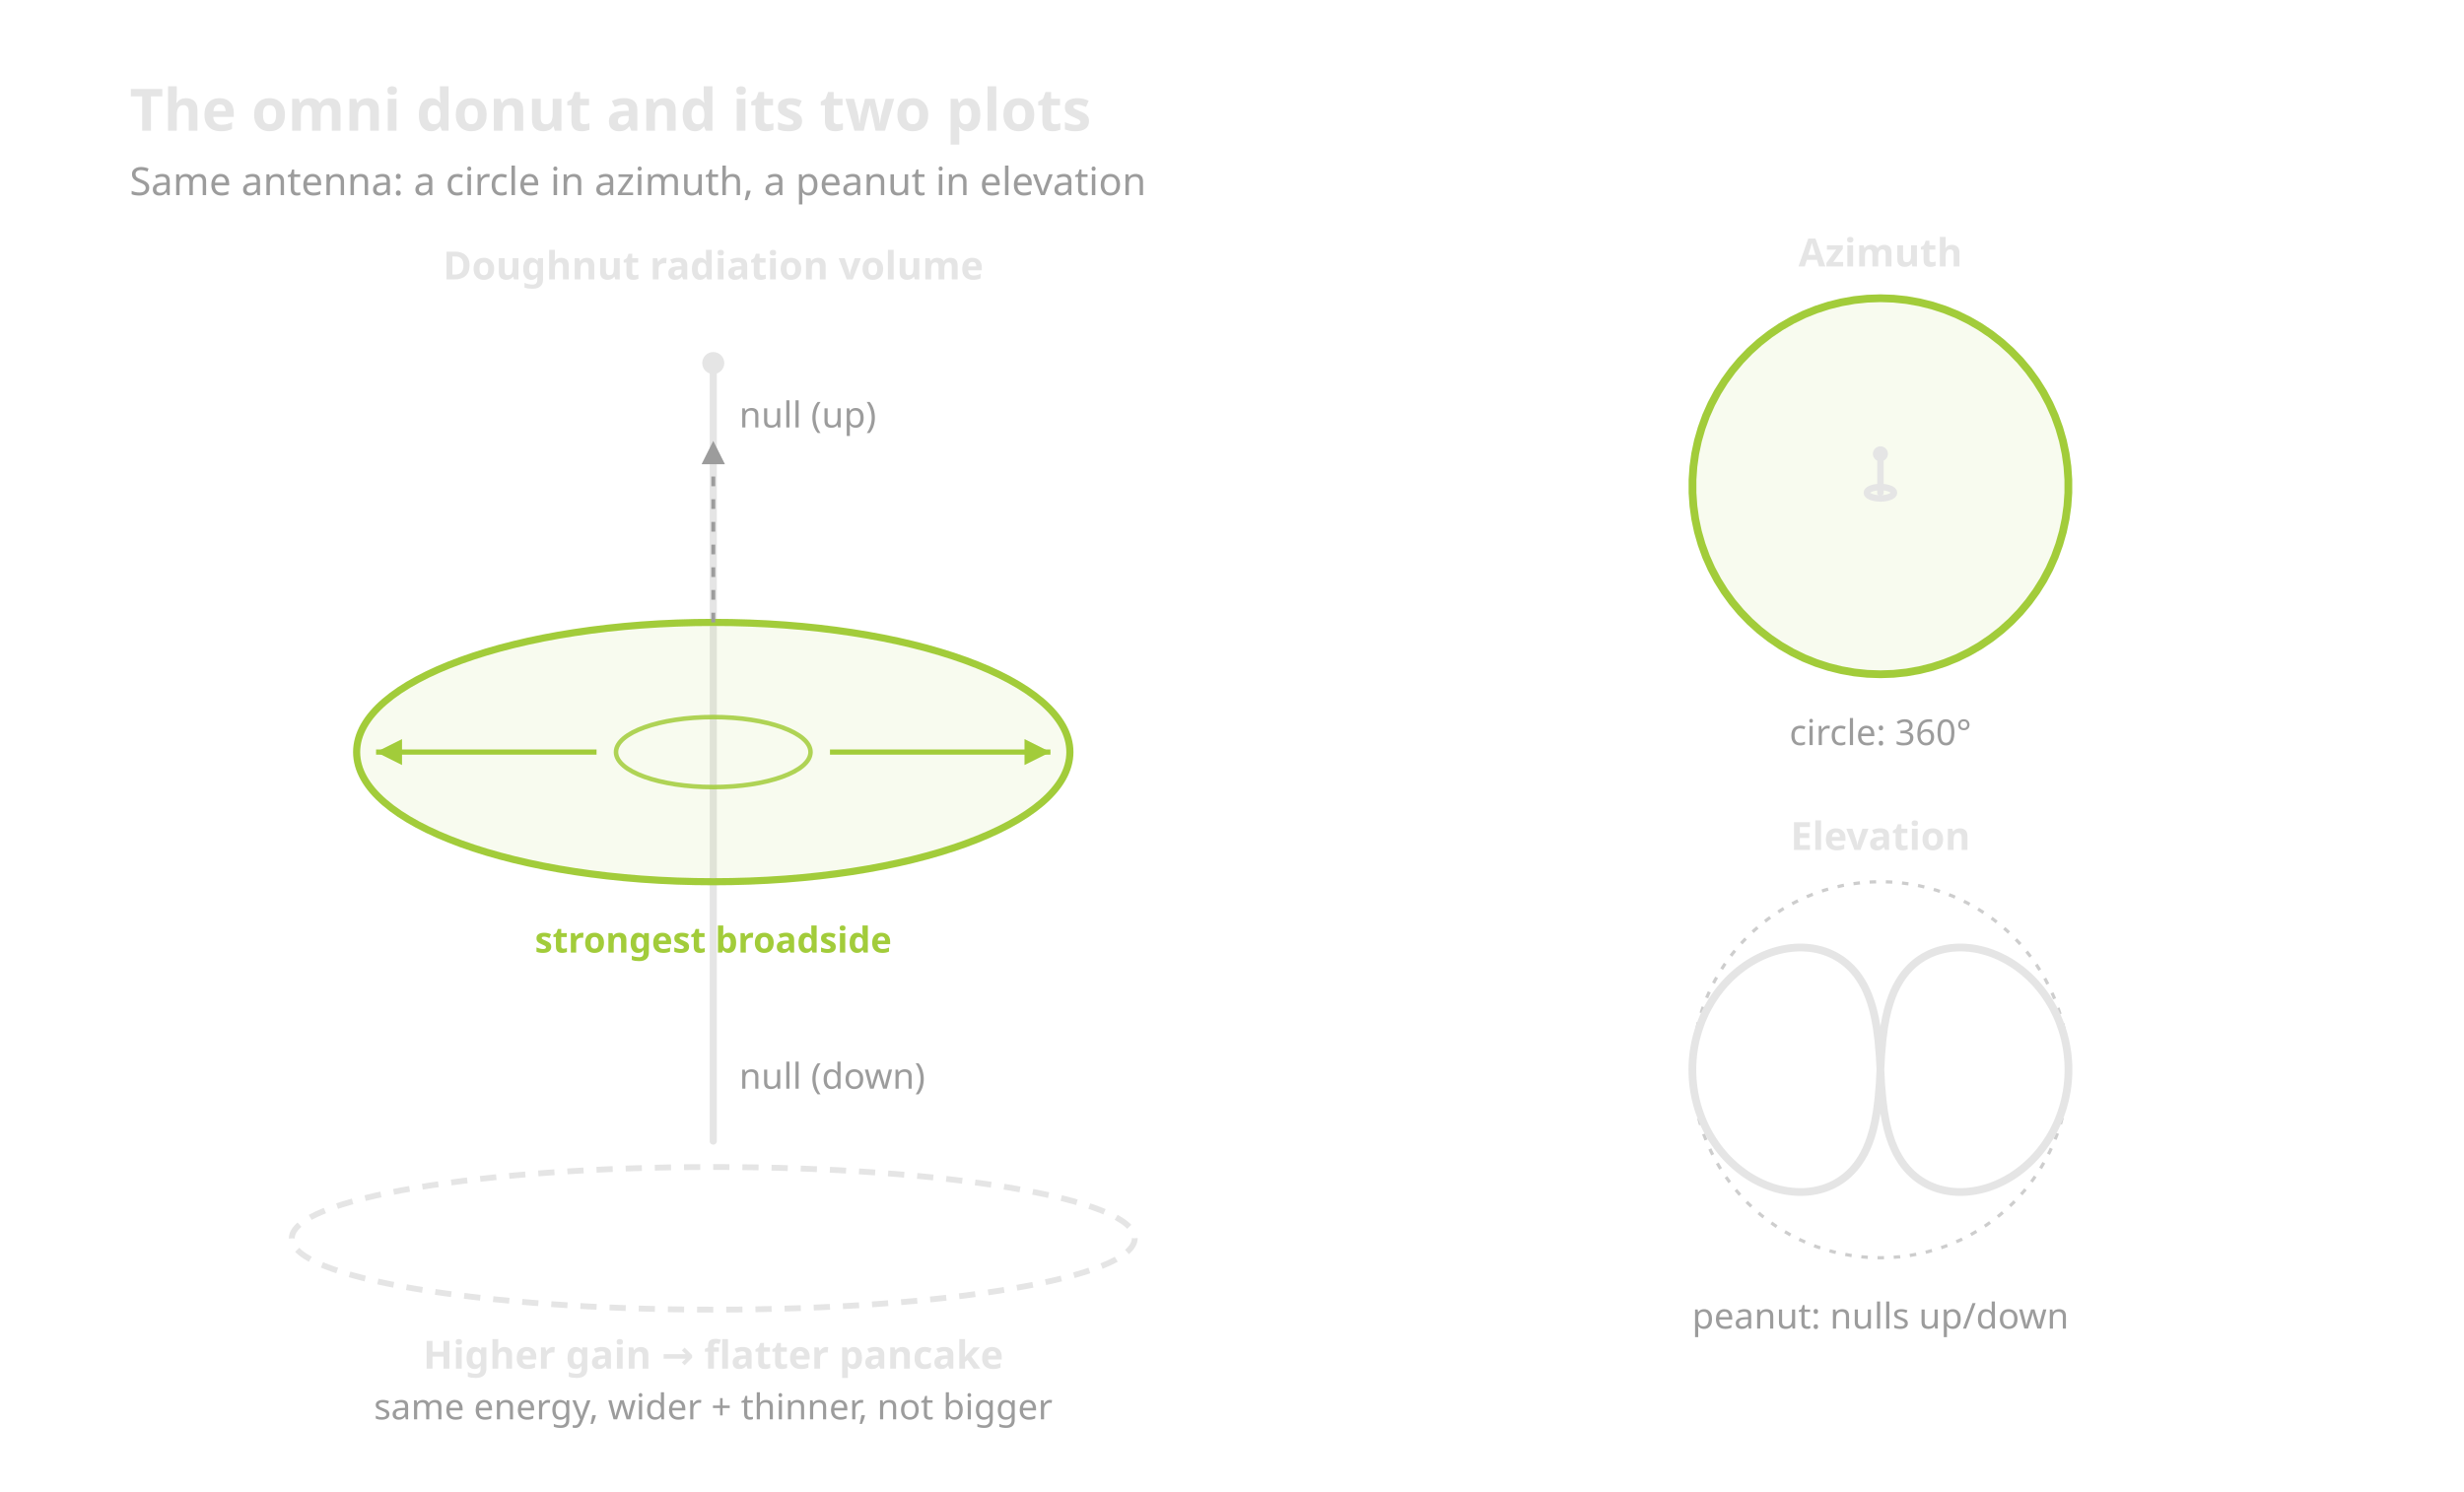
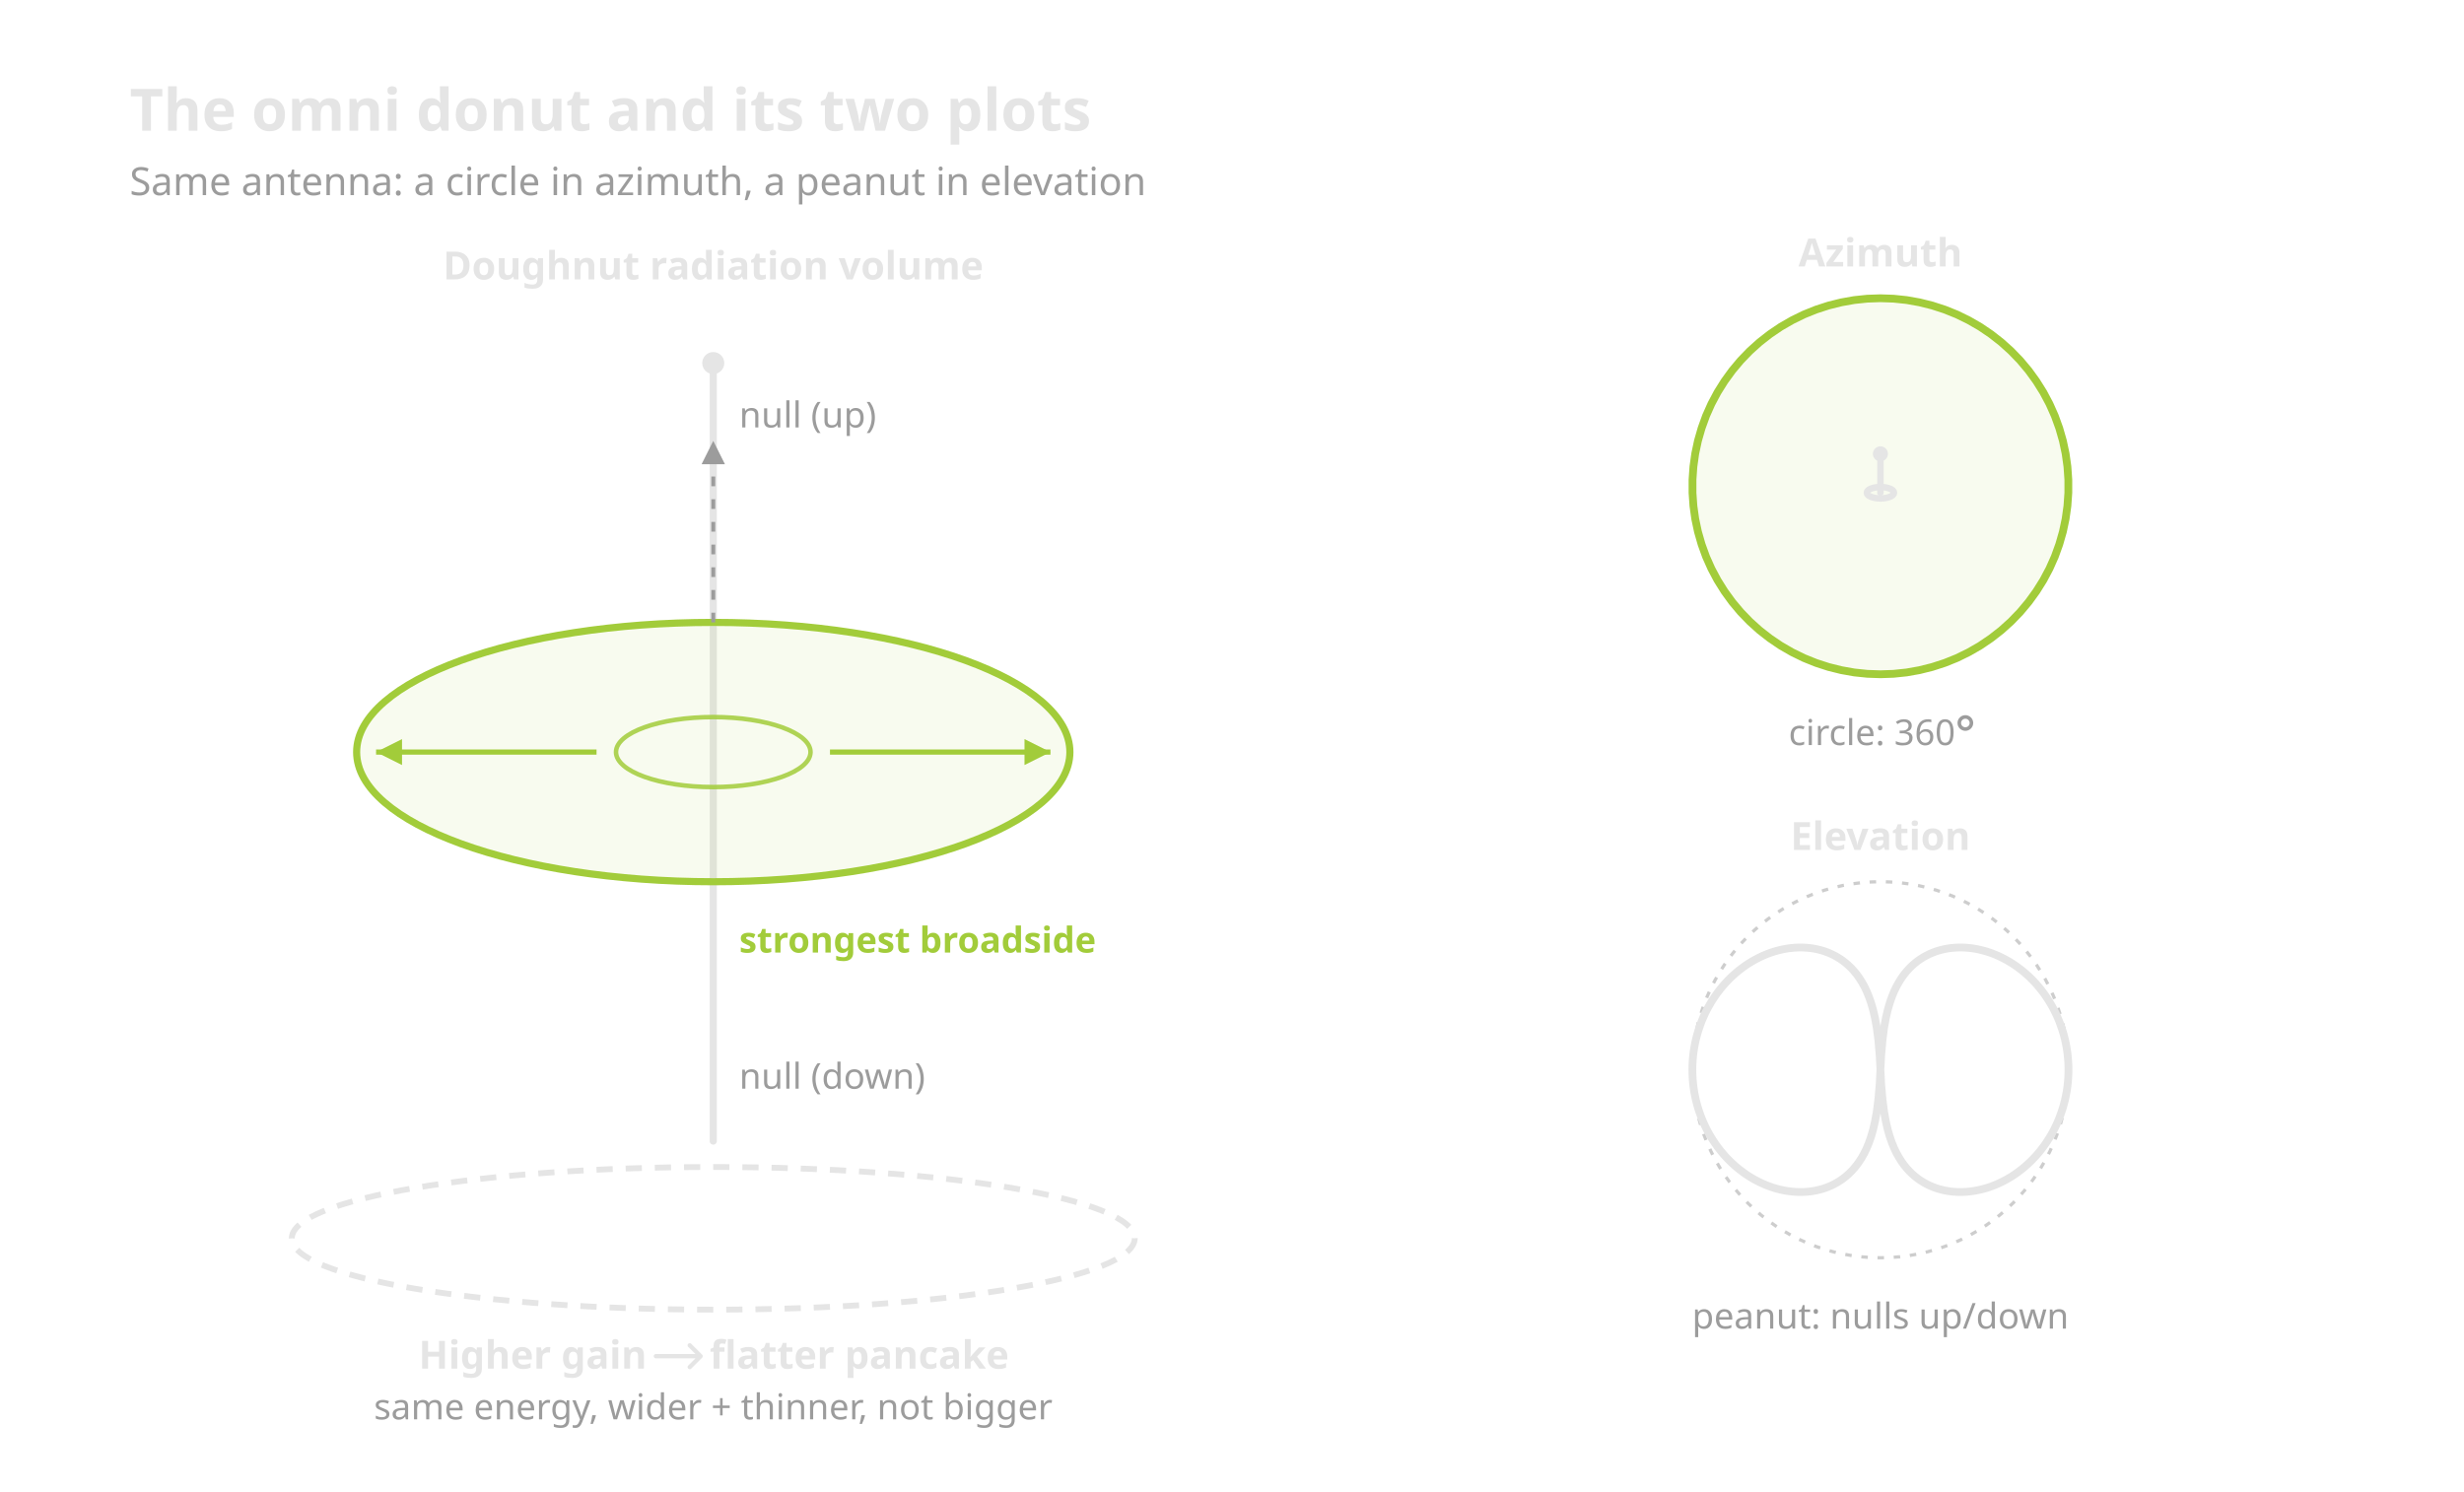
<svg xmlns="http://www.w3.org/2000/svg" viewBox="0 0 760 460" width="760" height="460" role="img" aria-label="A torus radiation volume around a vertical dipole with strongest radiation broadside and nulls along the axis, a flatter higher-gain pancake version, and the two flat plots: a 360-degree azimuth circle and an elevation peanut">
  <defs>
  </defs>
  <text x="40" y="40.3" font-family="IBM Plex Sans" font-size="18" fill="#E5E5E5" text-anchor="start" font-weight="700" letter-spacing="0">The omni donut and its two plots</text>
  <text x="40" y="60.2" font-family="IBM Plex Sans" font-size="12" fill="#9C9C9C" text-anchor="start" font-weight="400" letter-spacing="0">Same antenna: a circle in azimuth, a peanut in elevation</text>
  <line x1="220" y1="112" x2="220" y2="352" stroke="#E5E5E5" stroke-width="2.2" stroke-linecap="round" opacity="1" />
  <circle cx="220" cy="112" r="2.4" stroke="#E5E5E5" stroke-width="2" fill="#E5E5E5" opacity="1" />
  <ellipse cx="220" cy="232" rx="110" ry="40" stroke="#A2CC3A" stroke-width="2.2" fill="rgba(162,204,58,0.08)" />
  <ellipse cx="220" cy="232" rx="30" ry="10.8" stroke="#A2CC3A" stroke-width="1.4" fill="none" opacity="0.85" />
  <line x1="256" y1="232" x2="324" y2="232" stroke="#A2CC3A" stroke-width="1.6" />
  <line x1="184" y1="232" x2="116" y2="232" stroke="#A2CC3A" stroke-width="1.6" />
-   <text x="220" y="293.85" font-family="IBM Plex Sans" font-size="11" fill="#A2CC3A" text-anchor="middle" font-weight="600" letter-spacing="0">strongest broadside</text>
+   <text x="228" y="293.85" font-family="IBM Plex Sans" font-size="11" fill="#A2CC3A" text-anchor="start" font-weight="600" letter-spacing="0">strongest broadside</text>
  <line x1="220" y1="192" x2="220" y2="136" stroke="#9C9C9C" stroke-width="1.2" stroke-dasharray="3 4" />
  <text x="228" y="131.85" font-family="IBM Plex Sans" font-size="11" fill="#9C9C9C" text-anchor="start" font-weight="400" letter-spacing="0">null (up)</text>
  <text x="228" y="335.85" font-family="IBM Plex Sans" font-size="11" fill="#9C9C9C" text-anchor="start" font-weight="400" letter-spacing="0">null (down)</text>
  <text x="220" y="86.2" font-family="IBM Plex Sans" font-size="12" fill="#E5E5E5" text-anchor="middle" font-weight="600" letter-spacing="0">Doughnut radiation volume</text>
  <ellipse cx="220" cy="382" rx="130" ry="22" stroke="#E5E5E5" stroke-width="1.8" fill="none" stroke-dasharray="5 4" />
-   <text x="220" y="422.2" font-family="IBM Plex Sans" font-size="12" fill="#E5E5E5" text-anchor="middle" font-weight="600" letter-spacing="0">Higher gain → flatter pancake</text>
+   <text x="199.50" y="422.2" font-family="IBM Plex Sans" font-size="12" fill="#E5E5E5" text-anchor="end" font-weight="600" letter-spacing="0">Higher gain</text>
+   <path d="M202.30 418.36H216.10M212.74 415.00L216.10 418.36L212.74 421.72" fill="none" stroke="#E5E5E5" stroke-width="1.32" stroke-linecap="round" stroke-linejoin="round" />
+   <text x="218.90" y="422.2" font-family="IBM Plex Sans" font-size="12" fill="#E5E5E5" text-anchor="start" font-weight="600" letter-spacing="0">flatter pancake</text>
  <text x="220" y="437.85" font-family="IBM Plex Sans" font-size="11" fill="#9C9C9C" text-anchor="middle" font-weight="400" letter-spacing="0">same energy, wider + thinner, not bigger</text>
  <circle cx="580" cy="150" r="58" stroke="#9C9C9C" stroke-width="1" fill="none" stroke-dasharray="2 3" opacity="0.5" />
  <path d="M580.00 92.00 L584.05 92.14 L588.07 92.56 L592.06 93.27 L595.99 94.25 L599.84 95.50 L603.59 97.01 L607.23 98.79 L610.74 100.81 L614.09 103.08 L617.28 105.57 L620.29 108.28 L623.10 111.19 L625.70 114.29 L628.08 117.57 L630.23 121.00 L632.13 124.57 L633.78 128.27 L635.16 132.08 L636.28 135.97 L637.12 139.93 L637.68 143.94 L637.96 147.98 L637.96 152.02 L637.68 156.06 L637.12 160.07 L636.28 164.03 L635.16 167.92 L633.78 171.73 L632.13 175.43 L630.23 179.00 L628.08 182.43 L625.70 185.71 L623.10 188.81 L620.29 191.72 L617.28 194.43 L614.09 196.92 L610.74 199.19 L607.23 201.21 L603.59 202.99 L599.84 204.50 L595.99 205.75 L592.06 206.73 L588.07 207.44 L584.05 207.86 L580.00 208.00 L575.95 207.86 L571.93 207.44 L567.94 206.73 L564.01 205.75 L560.16 204.50 L556.41 202.99 L552.77 201.21 L549.26 199.19 L545.91 196.92 L542.72 194.43 L539.71 191.72 L536.90 188.81 L534.30 185.71 L531.92 182.43 L529.77 179.00 L527.87 175.43 L526.22 171.73 L524.84 167.92 L523.72 164.03 L522.88 160.07 L522.32 156.06 L522.04 152.02 L522.04 147.98 L522.32 143.94 L522.88 139.93 L523.72 135.97 L524.84 132.08 L526.22 128.27 L527.87 124.57 L529.77 121.00 L531.92 117.57 L534.30 114.29 L536.90 111.19 L539.71 108.28 L542.72 105.57 L545.91 103.08 L549.26 100.81 L552.77 98.79 L556.41 97.01 L560.16 95.50 L564.01 94.25 L567.94 93.27 L571.93 92.56 L575.95 92.14 L580.00 92.00 Z" stroke="#A2CC3A" fill="rgba(162,204,58,0.08)" stroke-width="2.4" stroke-linecap="round" stroke-linejoin="round" opacity="1" />
  <g>
    <path d="M580 152 L580 140" stroke="#E5E5E5" fill="none" stroke-width="2" stroke-linecap="round" stroke-linejoin="round" opacity="1" />
    <circle cx="580" cy="140" r="1.32" stroke="#E5E5E5" stroke-width="2" fill="#E5E5E5" opacity="1" />
    <ellipse cx="580" cy="152" rx="4.2" ry="1.76" stroke="#E5E5E5" stroke-width="2" fill="none" />
  </g>
  <text x="580" y="82.2" font-family="IBM Plex Sans" font-size="12" fill="#E5E5E5" text-anchor="middle" font-weight="600" letter-spacing="0">Azimuth</text>
-   <text x="580" y="229.85" font-family="IBM Plex Sans" font-size="11" fill="#9C9C9C" text-anchor="middle" font-weight="400" letter-spacing="0">circle: 360°</text>
+   <text x="603.12" y="229.85" font-family="IBM Plex Sans" font-size="11" fill="#9C9C9C" text-anchor="end" font-weight="400" letter-spacing="0">circle: 360</text>
+   <circle cx="606.20" cy="223.03" r="1.87" fill="none" stroke="#9C9C9C" stroke-width="1.1" />
  <circle cx="580" cy="330" r="58" stroke="#9C9C9C" stroke-width="1" fill="none" stroke-dasharray="2 3" opacity="0.5" />
  <path d="M580.00 330.00 L580.00 330.00 L580.00 330.00 L580.23 325.59 L580.65 320.77 L581.13 317.05 L581.68 314.02 L582.27 311.48 L582.91 309.29 L583.58 307.39 L584.28 305.70 L585.01 304.20 L585.77 302.86 L586.55 301.64 L587.34 300.54 L588.16 299.55 L588.99 298.64 L589.84 297.82 L590.70 297.07 L591.57 296.39 L592.45 295.78 L593.35 295.23 L594.25 294.73 L595.16 294.28 L596.08 293.89 L597.00 293.54 L597.93 293.24 L598.86 292.99 L599.79 292.77 L600.73 292.60 L601.67 292.46 L602.61 292.37 L603.55 292.31 L604.49 292.28 L605.43 292.29 L606.37 292.34 L607.30 292.42 L608.24 292.53 L609.16 292.67 L610.09 292.85 L611.00 293.05 L611.91 293.29 L612.82 293.55 L613.72 293.84 L614.61 294.16 L615.49 294.51 L616.36 294.89 L617.22 295.29 L618.07 295.72 L618.91 296.17 L619.74 296.65 L620.56 297.15 L621.37 297.68 L622.16 298.23 L622.93 298.81 L623.70 299.40 L624.45 300.02 L625.18 300.66 L625.90 301.32 L626.60 302.00 L627.28 302.70 L627.95 303.42 L628.60 304.16 L629.23 304.92 L629.84 305.69 L630.43 306.48 L631.00 307.29 L631.55 308.12 L632.09 308.96 L632.60 309.81 L633.09 310.68 L633.56 311.56 L634.00 312.45 L634.43 313.36 L634.83 314.28 L635.21 315.21 L635.56 316.15 L635.89 317.10 L636.20 318.05 L636.49 319.02 L636.75 319.99 L636.99 320.97 L637.20 321.96 L637.39 322.95 L637.55 323.95 L637.69 324.95 L637.80 325.96 L637.89 326.97 L637.95 327.98 L637.99 328.99 L638.00 330.00 L637.99 331.01 L637.95 332.02 L637.89 333.03 L637.80 334.04 L637.69 335.05 L637.55 336.05 L637.39 337.05 L637.20 338.04 L636.99 339.03 L636.75 340.01 L636.49 340.98 L636.20 341.95 L635.89 342.90 L635.56 343.85 L635.21 344.79 L634.83 345.72 L634.43 346.64 L634.00 347.55 L633.56 348.44 L633.09 349.32 L632.60 350.19 L632.09 351.04 L631.55 351.88 L631.00 352.71 L630.43 353.52 L629.84 354.31 L629.23 355.08 L628.60 355.84 L627.95 356.58 L627.28 357.30 L626.60 358.00 L625.90 358.68 L625.18 359.34 L624.45 359.98 L623.70 360.60 L622.93 361.19 L622.16 361.77 L621.37 362.32 L620.56 362.85 L619.74 363.35 L618.91 363.83 L618.07 364.28 L617.22 364.71 L616.36 365.11 L615.49 365.49 L614.61 365.84 L613.72 366.16 L612.82 366.45 L611.91 366.71 L611.00 366.95 L610.09 367.15 L609.16 367.33 L608.24 367.47 L607.30 367.58 L606.37 367.66 L605.43 367.71 L604.49 367.72 L603.55 367.69 L602.61 367.63 L601.67 367.54 L600.73 367.40 L599.79 367.23 L598.86 367.01 L597.93 366.76 L597.00 366.46 L596.08 366.11 L595.16 365.72 L594.25 365.27 L593.35 364.77 L592.45 364.22 L591.57 363.61 L590.70 362.93 L589.84 362.18 L588.99 361.36 L588.16 360.45 L587.34 359.46 L586.55 358.36 L585.77 357.14 L585.01 355.80 L584.28 354.30 L583.58 352.61 L582.91 350.71 L582.27 348.52 L581.68 345.98 L581.13 342.95 L580.65 339.23 L580.23 334.41 L580.00 330.00 L580.00 330.00 L580.00 330.00 L580.00 330.00 L580.00 330.00 L579.77 334.41 L579.35 339.23 L578.87 342.95 L578.32 345.98 L577.73 348.52 L577.09 350.71 L576.42 352.61 L575.72 354.30 L574.99 355.80 L574.23 357.14 L573.45 358.36 L572.66 359.46 L571.84 360.45 L571.01 361.36 L570.16 362.18 L569.30 362.93 L568.43 363.61 L567.55 364.22 L566.65 364.77 L565.75 365.27 L564.84 365.72 L563.92 366.11 L563.00 366.46 L562.07 366.76 L561.14 367.01 L560.21 367.23 L559.27 367.40 L558.33 367.54 L557.39 367.63 L556.45 367.69 L555.51 367.72 L554.57 367.71 L553.63 367.66 L552.70 367.58 L551.76 367.47 L550.84 367.33 L549.91 367.15 L549.00 366.95 L548.09 366.71 L547.18 366.45 L546.28 366.16 L545.39 365.84 L544.51 365.49 L543.64 365.11 L542.78 364.71 L541.93 364.28 L541.09 363.83 L540.26 363.35 L539.44 362.85 L538.63 362.32 L537.84 361.77 L537.07 361.19 L536.30 360.60 L535.55 359.98 L534.82 359.34 L534.10 358.68 L533.40 358.00 L532.72 357.30 L532.05 356.58 L531.40 355.84 L530.77 355.08 L530.16 354.31 L529.57 353.52 L529.00 352.71 L528.45 351.88 L527.91 351.04 L527.40 350.19 L526.91 349.32 L526.44 348.44 L526.00 347.55 L525.57 346.64 L525.17 345.72 L524.79 344.79 L524.44 343.85 L524.11 342.90 L523.80 341.95 L523.51 340.98 L523.25 340.01 L523.01 339.03 L522.80 338.04 L522.61 337.05 L522.45 336.05 L522.31 335.05 L522.20 334.04 L522.11 333.03 L522.05 332.02 L522.01 331.01 L522.00 330.00 L522.01 328.99 L522.05 327.98 L522.11 326.97 L522.20 325.96 L522.31 324.95 L522.45 323.95 L522.61 322.95 L522.80 321.96 L523.01 320.97 L523.25 319.99 L523.51 319.02 L523.80 318.05 L524.11 317.10 L524.44 316.15 L524.79 315.21 L525.17 314.28 L525.57 313.36 L526.00 312.45 L526.44 311.56 L526.91 310.68 L527.40 309.81 L527.91 308.96 L528.45 308.12 L529.00 307.29 L529.57 306.48 L530.16 305.69 L530.77 304.92 L531.40 304.16 L532.05 303.42 L532.72 302.70 L533.40 302.00 L534.10 301.32 L534.82 300.66 L535.55 300.02 L536.30 299.40 L537.07 298.81 L537.84 298.23 L538.63 297.68 L539.44 297.15 L540.26 296.65 L541.09 296.17 L541.93 295.72 L542.78 295.29 L543.64 294.89 L544.51 294.51 L545.39 294.16 L546.28 293.84 L547.18 293.55 L548.09 293.29 L549.00 293.05 L549.91 292.85 L550.84 292.67 L551.76 292.53 L552.70 292.42 L553.63 292.34 L554.57 292.29 L555.51 292.28 L556.45 292.31 L557.39 292.37 L558.33 292.46 L559.27 292.60 L560.21 292.77 L561.14 292.99 L562.07 293.24 L563.00 293.54 L563.92 293.89 L564.84 294.28 L565.75 294.73 L566.65 295.23 L567.55 295.78 L568.43 296.39 L569.30 297.07 L570.16 297.82 L571.01 298.64 L571.84 299.55 L572.66 300.54 L573.45 301.64 L574.23 302.86 L574.99 304.20 L575.72 305.70 L576.42 307.39 L577.09 309.29 L577.73 311.48 L578.32 314.02 L578.87 317.05 L579.35 320.77 L579.77 325.59 L580.00 330.00 L580.00 330.00 L580.00 330.00 Z" stroke="#E5E5E5" fill="none" stroke-width="2.4" stroke-linecap="round" stroke-linejoin="round" opacity="1" />
  <text x="580" y="262.2" font-family="IBM Plex Sans" font-size="12" fill="#E5E5E5" text-anchor="middle" font-weight="600" letter-spacing="0">Elevation</text>
  <text x="580" y="409.85" font-family="IBM Plex Sans" font-size="11" fill="#9C9C9C" text-anchor="middle" font-weight="400" letter-spacing="0">peanut: nulls up/down</text>
  <path d="M324.00 232.00 L316.00 236.00 L316.00 228.00 Z" fill="#A2CC3A" />
  <path d="M116.00 232.00 L124.00 228.00 L124.00 236.00 Z" fill="#A2CC3A" />
  <path d="M220.00 136.00 L223.60 143.20 L216.40 143.20 Z" fill="#9C9C9C" />
</svg>
